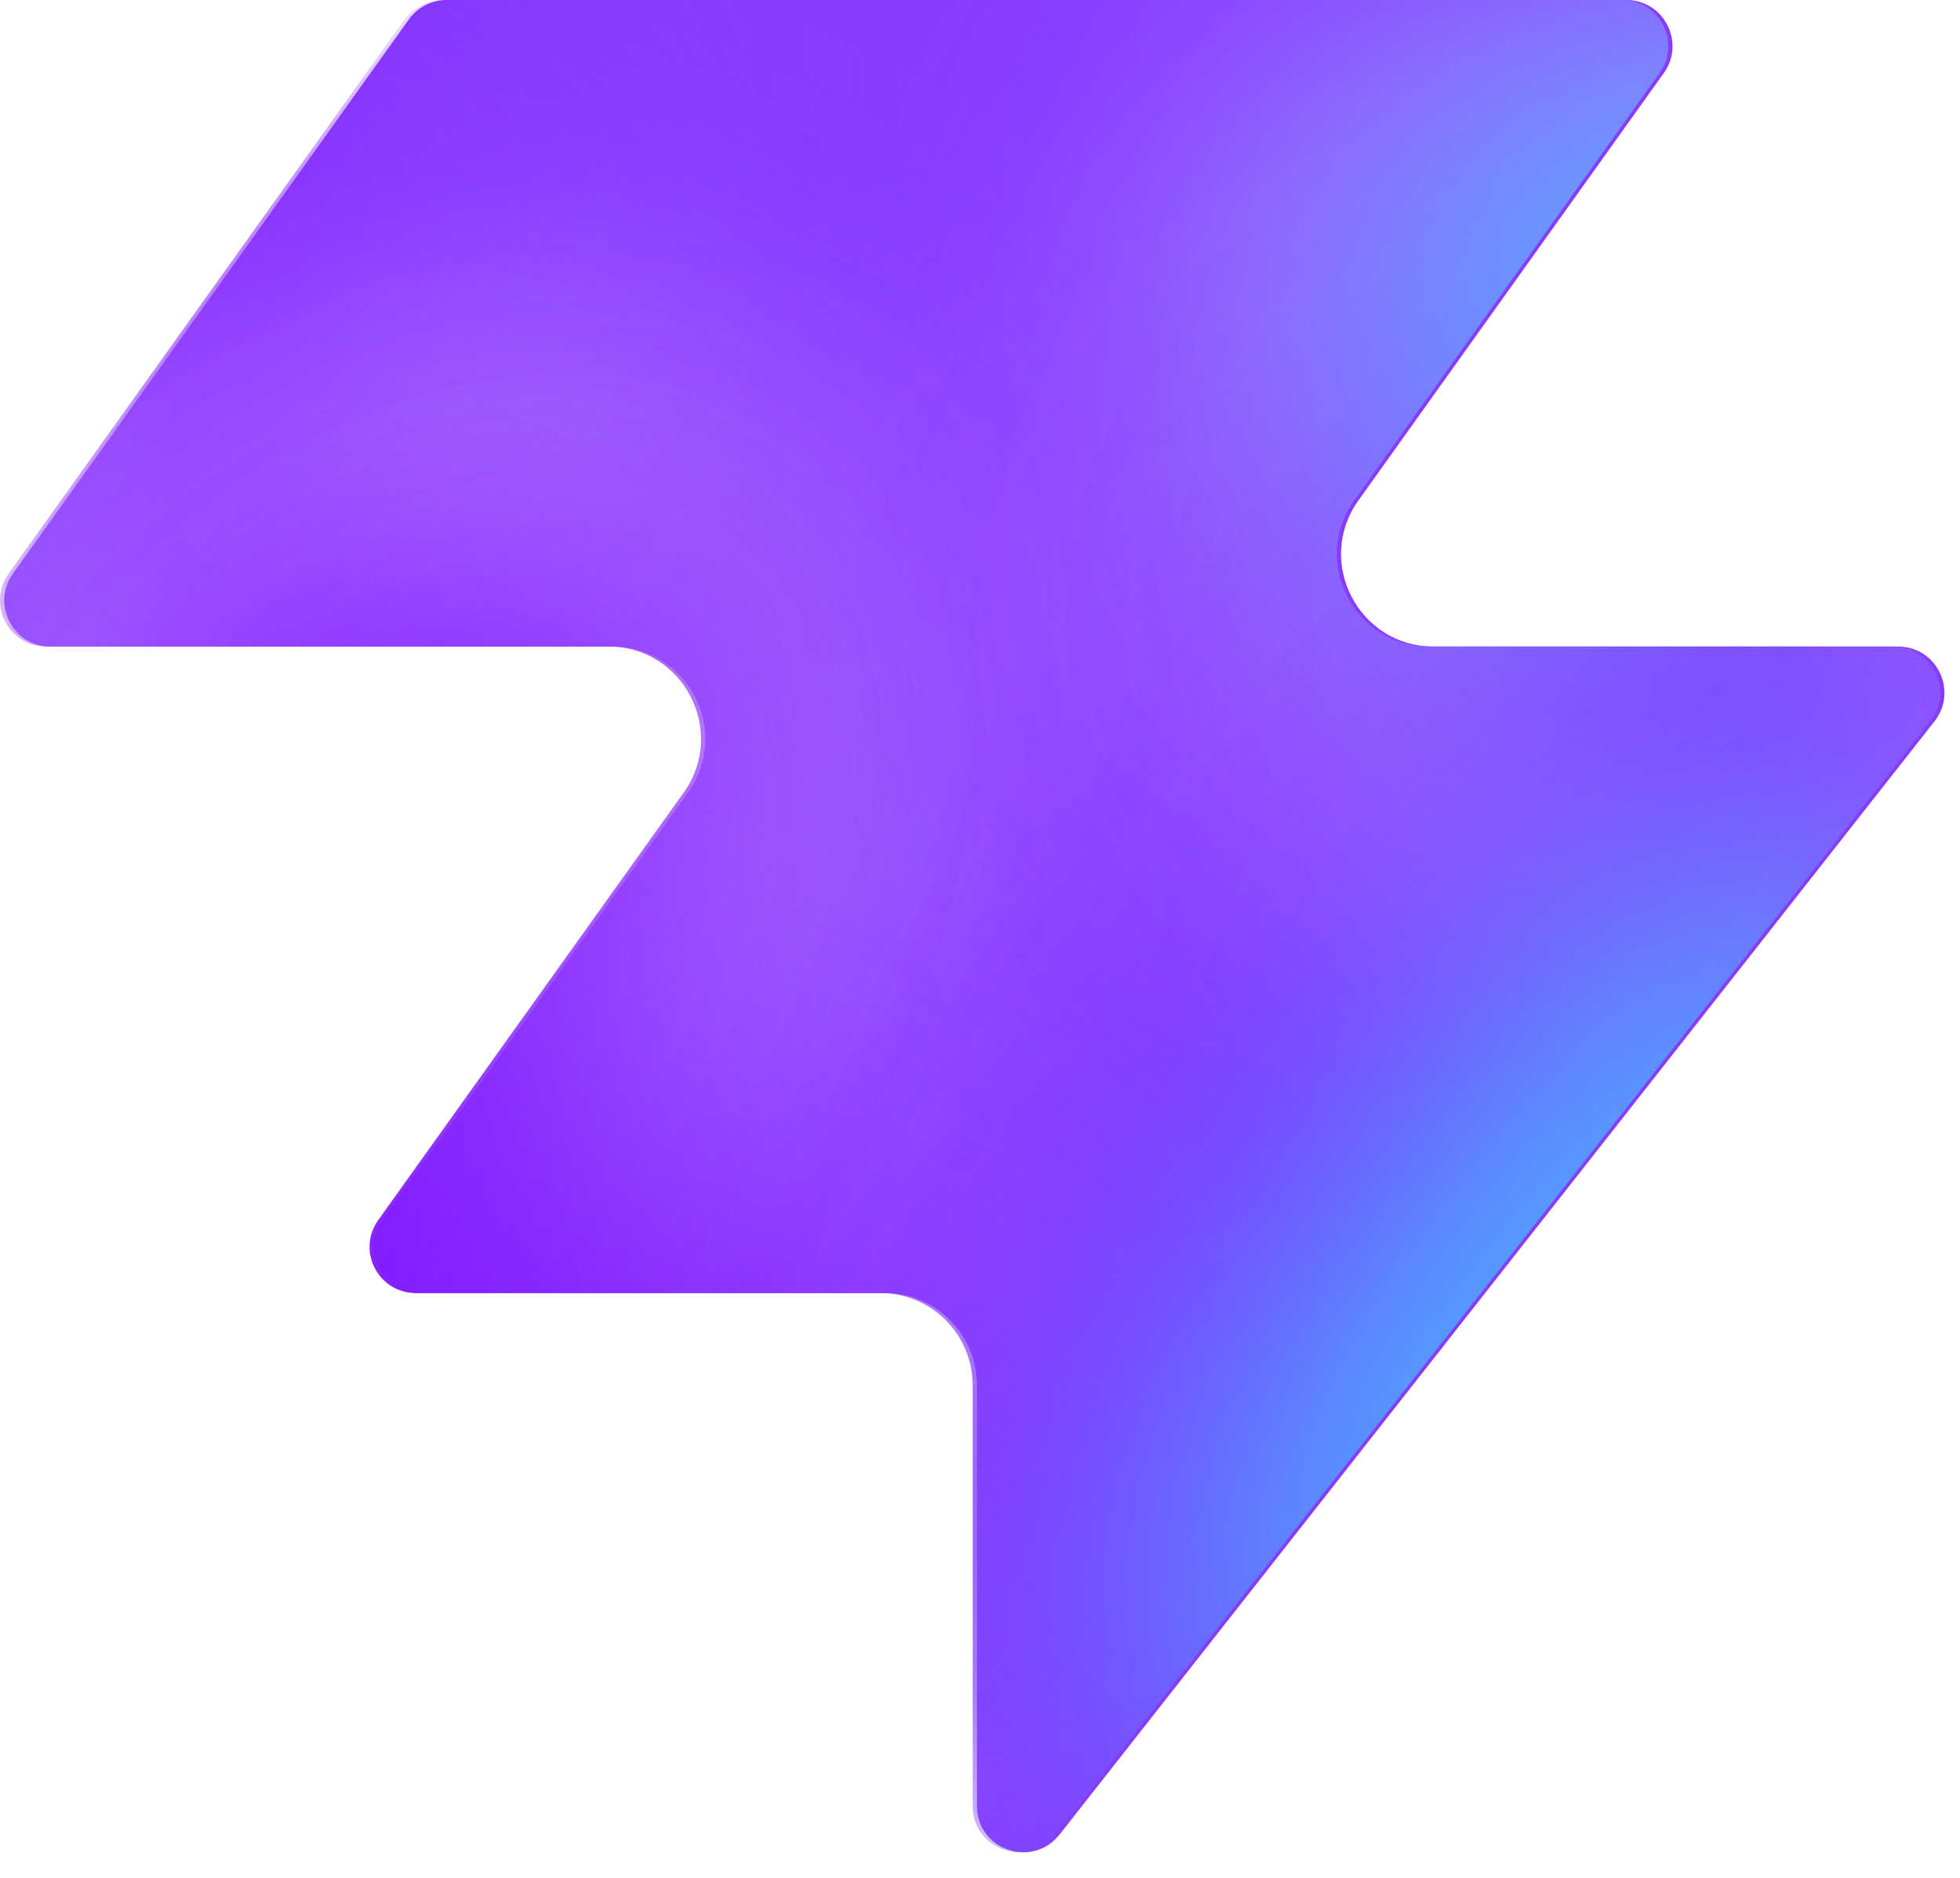
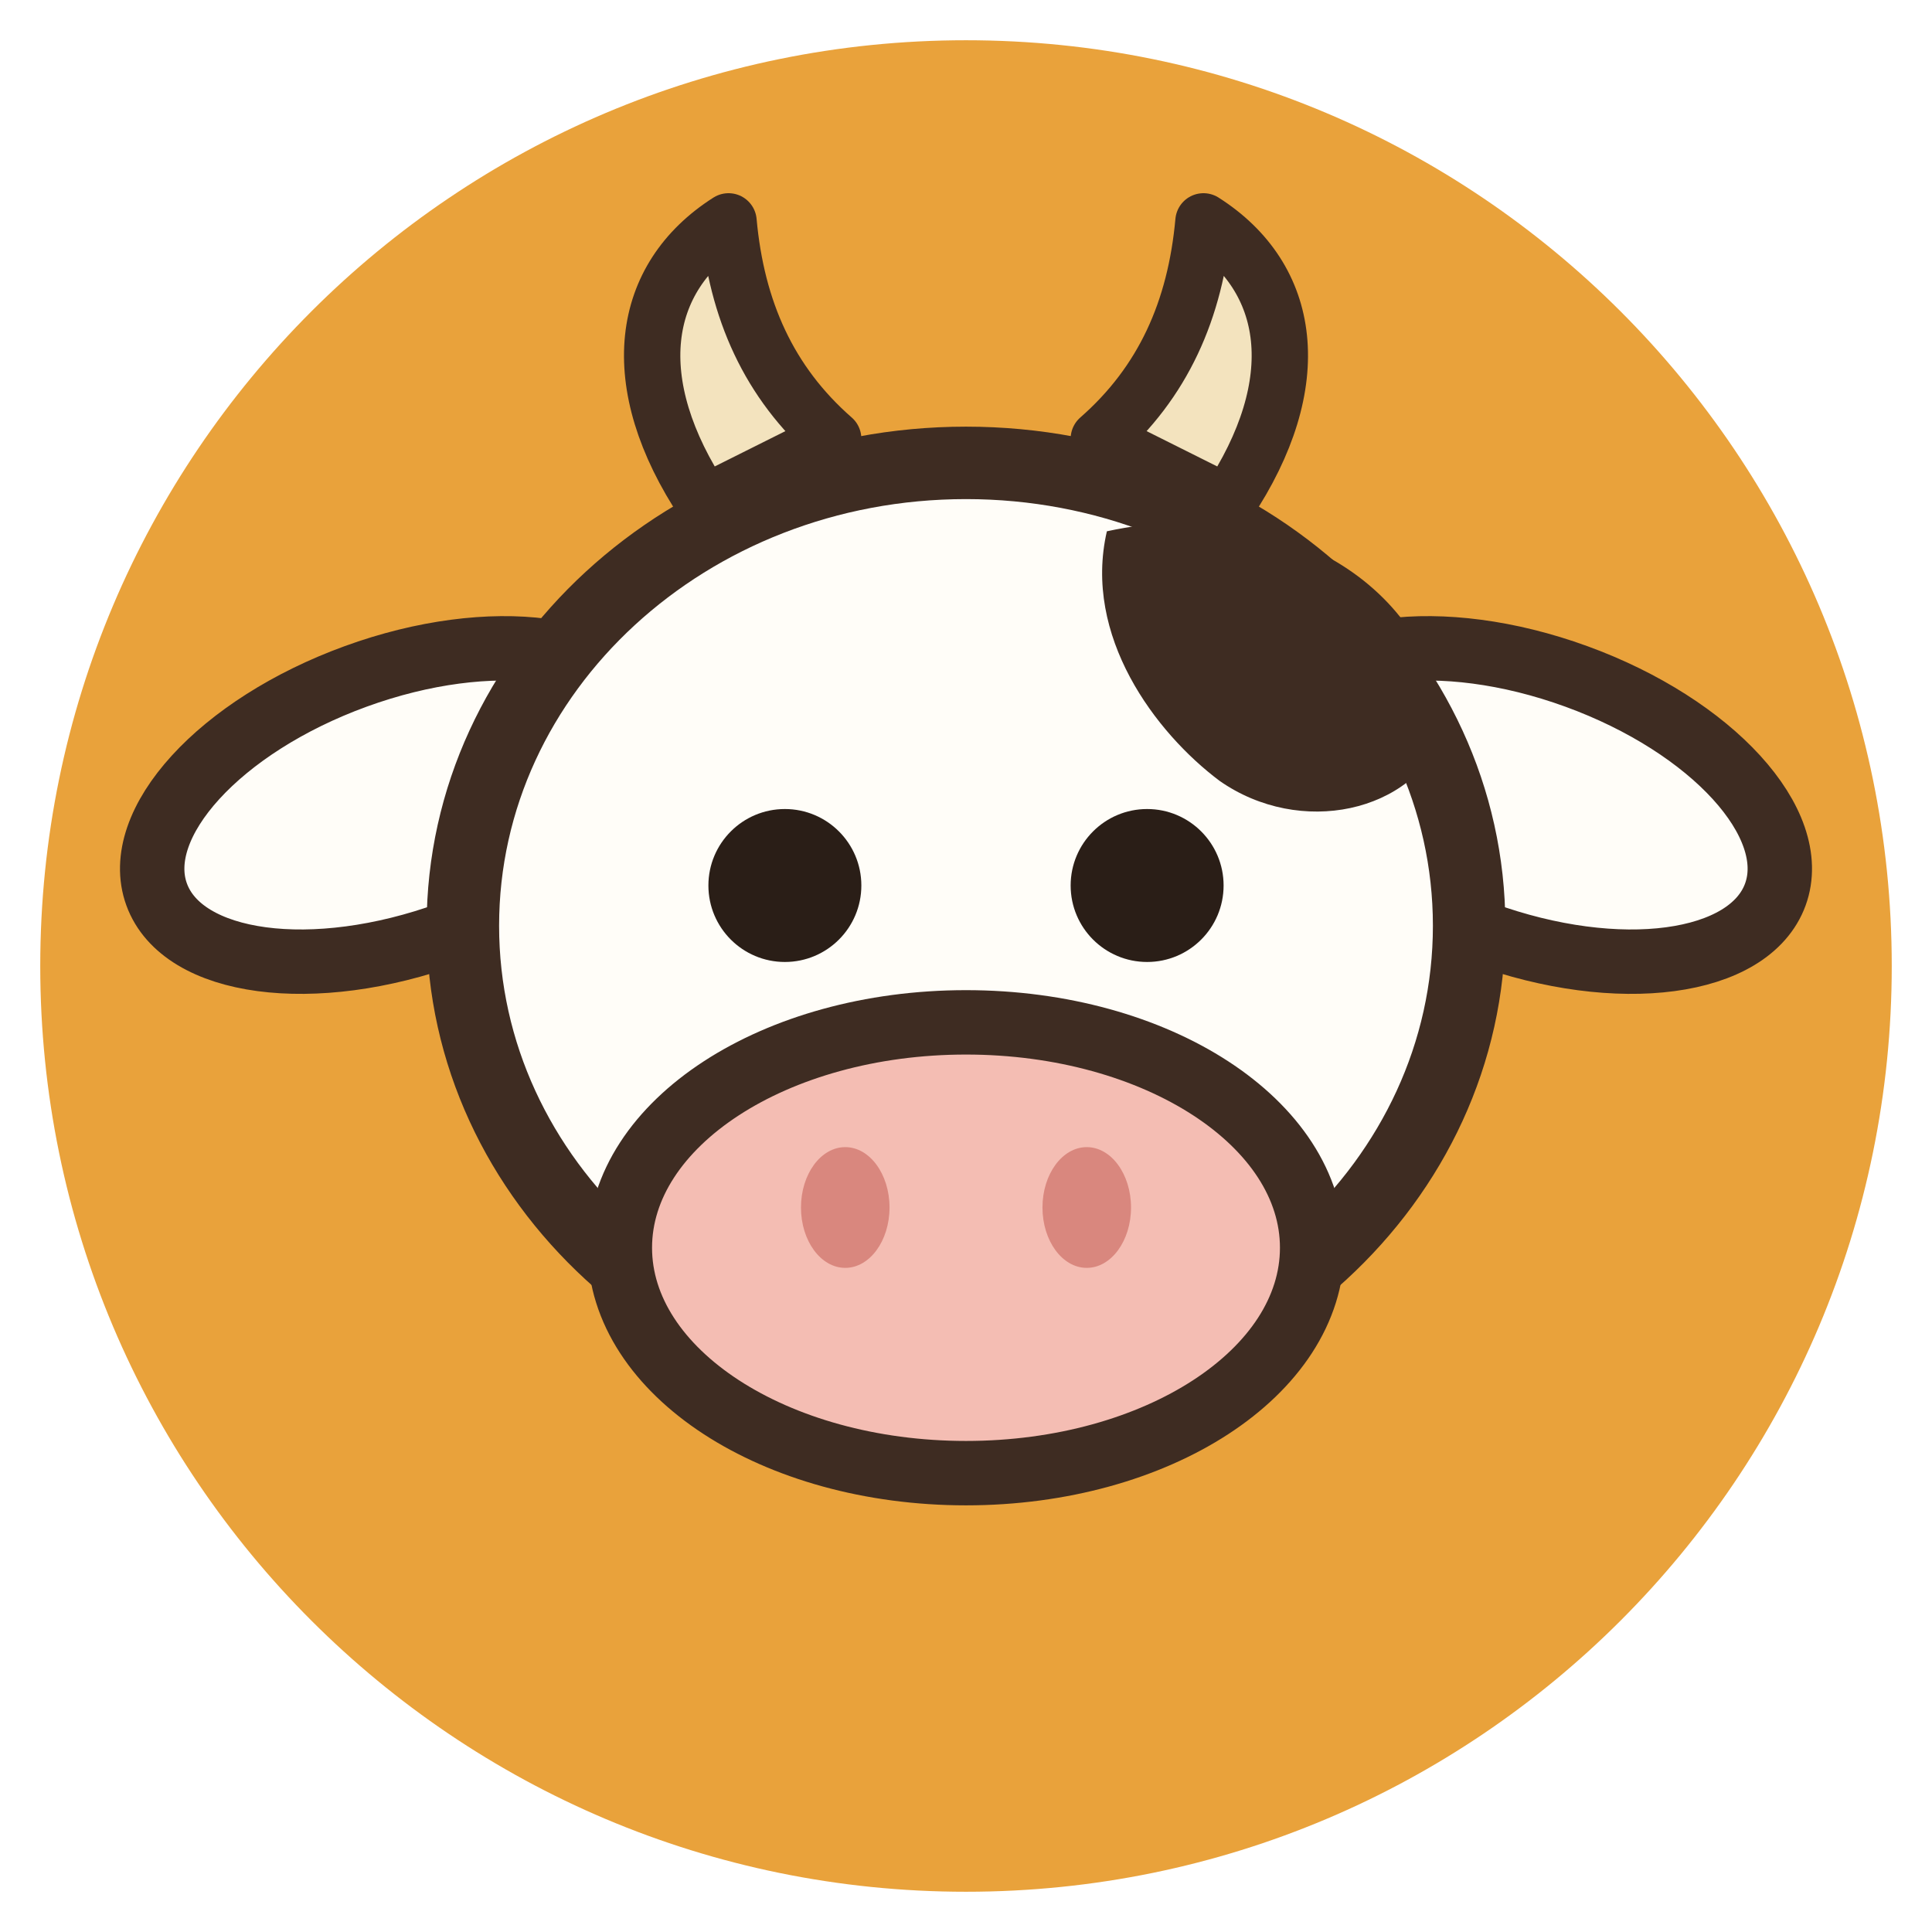
- <svg xmlns="http://www.w3.org/2000/svg" width="48" height="46" fill="none" viewBox="0 0 48 46">
-   <path fill="#863bff" d="M25.946 44.938c-.664.845-2.021.375-2.021-.698V33.937a2.26 2.26 0 0 0-2.262-2.262H10.287c-.92 0-1.456-1.04-.92-1.788l7.48-10.471c1.07-1.497 0-3.578-1.842-3.578H1.237c-.92 0-1.456-1.04-.92-1.788L10.013.474c.214-.297.556-.474.92-.474h28.894c.92 0 1.456 1.04.92 1.788l-7.48 10.471c-1.07 1.498 0 3.579 1.842 3.579h11.377c.943 0 1.473 1.088.89 1.83L25.947 44.94z" style="fill:#863bff;fill:color(display-p3 .525 .23 1);fill-opacity:1" />
-   <mask id="a" width="48" height="46" x="0" y="0" maskUnits="userSpaceOnUse" style="mask-type:alpha">
-     <path fill="#000" d="M25.842 44.938c-.664.844-2.021.375-2.021-.698V33.937a2.26 2.26 0 0 0-2.262-2.262H10.183c-.92 0-1.456-1.04-.92-1.788l7.48-10.471c1.07-1.498 0-3.579-1.842-3.579H1.133c-.92 0-1.456-1.04-.92-1.787L9.91.473c.214-.297.556-.474.92-.474h28.894c.92 0 1.456 1.04.92 1.788l-7.48 10.471c-1.07 1.498 0 3.578 1.842 3.578h11.377c.943 0 1.473 1.088.89 1.832L25.843 44.94z" style="fill:#000;fill-opacity:1" />
-   </mask>
-   <g mask="url(#a)">
-     <g filter="url(#b)">
-       <ellipse cx="5.508" cy="14.704" fill="#ede6ff" rx="5.508" ry="14.704" style="fill:#ede6ff;fill:color(display-p3 .927 .903 1);fill-opacity:1" transform="matrix(.00324 1 1 -.00324 -4.47 31.516)" />
-     </g>
-     <g filter="url(#c)">
-       <ellipse cx="10.399" cy="29.851" fill="#ede6ff" rx="10.399" ry="29.851" style="fill:#ede6ff;fill:color(display-p3 .927 .903 1);fill-opacity:1" transform="matrix(.00324 1 1 -.00324 -39.328 7.883)" />
-     </g>
-     <g filter="url(#d)">
-       <ellipse cx="5.508" cy="30.487" fill="#7e14ff" rx="5.508" ry="30.487" style="fill:#7e14ff;fill:color(display-p3 .492 .077 1);fill-opacity:1" transform="rotate(89.814 -25.913 -14.639)scale(1 -1)" />
-     </g>
-     <g filter="url(#e)">
-       <ellipse cx="5.508" cy="30.599" fill="#7e14ff" rx="5.508" ry="30.599" style="fill:#7e14ff;fill:color(display-p3 .492 .077 1);fill-opacity:1" transform="rotate(89.814 -32.644 -3.334)scale(1 -1)" />
-     </g>
-     <g filter="url(#f)">
-       <ellipse cx="5.508" cy="30.599" fill="#7e14ff" rx="5.508" ry="30.599" style="fill:#7e14ff;fill:color(display-p3 .492 .077 1);fill-opacity:1" transform="matrix(.00324 1 1 -.00324 -34.34 30.47)" />
-     </g>
-     <g filter="url(#g)">
-       <ellipse cx="14.072" cy="22.078" fill="#ede6ff" rx="14.072" ry="22.078" style="fill:#ede6ff;fill:color(display-p3 .927 .903 1);fill-opacity:1" transform="rotate(93.35 24.506 48.493)scale(-1 1)" />
-     </g>
-     <g filter="url(#h)">
-       <ellipse cx="3.47" cy="21.501" fill="#7e14ff" rx="3.47" ry="21.501" style="fill:#7e14ff;fill:color(display-p3 .492 .077 1);fill-opacity:1" transform="rotate(89.009 28.708 47.59)scale(-1 1)" />
-     </g>
-     <g filter="url(#i)">
-       <ellipse cx="3.47" cy="21.501" fill="#7e14ff" rx="3.47" ry="21.501" style="fill:#7e14ff;fill:color(display-p3 .492 .077 1);fill-opacity:1" transform="rotate(89.009 28.708 47.59)scale(-1 1)" />
-     </g>
-     <g filter="url(#j)">
-       <ellipse cx=".387" cy="8.972" fill="#7e14ff" rx="4.407" ry="29.108" style="fill:#7e14ff;fill:color(display-p3 .492 .077 1);fill-opacity:1" transform="rotate(39.51 .387 8.972)" />
-     </g>
-     <g filter="url(#k)">
-       <ellipse cx="47.523" cy="-6.092" fill="#7e14ff" rx="4.407" ry="29.108" style="fill:#7e14ff;fill:color(display-p3 .492 .077 1);fill-opacity:1" transform="rotate(37.892 47.523 -6.092)" />
-     </g>
-     <g filter="url(#l)">
-       <ellipse cx="41.412" cy="6.333" fill="#47bfff" rx="5.971" ry="9.665" style="fill:#47bfff;fill:color(display-p3 .28 .748 1);fill-opacity:1" transform="rotate(37.892 41.412 6.333)" />
-     </g>
-     <g filter="url(#m)">
-       <ellipse cx="-1.879" cy="38.332" fill="#7e14ff" rx="4.407" ry="29.108" style="fill:#7e14ff;fill:color(display-p3 .492 .077 1);fill-opacity:1" transform="rotate(37.892 -1.88 38.332)" />
-     </g>
-     <g filter="url(#n)">
-       <ellipse cx="-1.879" cy="38.332" fill="#7e14ff" rx="4.407" ry="29.108" style="fill:#7e14ff;fill:color(display-p3 .492 .077 1);fill-opacity:1" transform="rotate(37.892 -1.88 38.332)" />
-     </g>
-     <g filter="url(#o)">
-       <ellipse cx="35.651" cy="29.907" fill="#7e14ff" rx="4.407" ry="29.108" style="fill:#7e14ff;fill:color(display-p3 .492 .077 1);fill-opacity:1" transform="rotate(37.892 35.651 29.907)" />
-     </g>
-     <g filter="url(#p)">
-       <ellipse cx="38.418" cy="32.4" fill="#47bfff" rx="5.971" ry="15.297" style="fill:#47bfff;fill:color(display-p3 .28 .748 1);fill-opacity:1" transform="rotate(37.892 38.418 32.4)" />
-     </g>
-   </g>
-   <defs>
-     <filter id="b" width="60.045" height="41.654" x="-19.77" y="16.149" color-interpolation-filters="sRGB" filterUnits="userSpaceOnUse">
-       <feFlood flood-opacity="0" result="BackgroundImageFix" />
-       <feBlend in="SourceGraphic" in2="BackgroundImageFix" result="shape" />
-       <feGaussianBlur result="effect1_foregroundBlur_2002_17158" stdDeviation="7.659" />
-     </filter>
-     <filter id="c" width="90.34" height="51.437" x="-54.613" y="-7.533" color-interpolation-filters="sRGB" filterUnits="userSpaceOnUse">
-       <feFlood flood-opacity="0" result="BackgroundImageFix" />
-       <feBlend in="SourceGraphic" in2="BackgroundImageFix" result="shape" />
-       <feGaussianBlur result="effect1_foregroundBlur_2002_17158" stdDeviation="7.659" />
-     </filter>
-     <filter id="d" width="79.355" height="29.4" x="-49.64" y="2.03" color-interpolation-filters="sRGB" filterUnits="userSpaceOnUse">
-       <feFlood flood-opacity="0" result="BackgroundImageFix" />
-       <feBlend in="SourceGraphic" in2="BackgroundImageFix" result="shape" />
-       <feGaussianBlur result="effect1_foregroundBlur_2002_17158" stdDeviation="4.596" />
-     </filter>
-     <filter id="e" width="79.579" height="29.4" x="-45.045" y="20.029" color-interpolation-filters="sRGB" filterUnits="userSpaceOnUse">
-       <feFlood flood-opacity="0" result="BackgroundImageFix" />
-       <feBlend in="SourceGraphic" in2="BackgroundImageFix" result="shape" />
-       <feGaussianBlur result="effect1_foregroundBlur_2002_17158" stdDeviation="4.596" />
-     </filter>
-     <filter id="f" width="79.579" height="29.4" x="-43.513" y="21.178" color-interpolation-filters="sRGB" filterUnits="userSpaceOnUse">
-       <feFlood flood-opacity="0" result="BackgroundImageFix" />
-       <feBlend in="SourceGraphic" in2="BackgroundImageFix" result="shape" />
-       <feGaussianBlur result="effect1_foregroundBlur_2002_17158" stdDeviation="4.596" />
-     </filter>
-     <filter id="g" width="74.749" height="58.852" x="15.756" y="-17.901" color-interpolation-filters="sRGB" filterUnits="userSpaceOnUse">
-       <feFlood flood-opacity="0" result="BackgroundImageFix" />
-       <feBlend in="SourceGraphic" in2="BackgroundImageFix" result="shape" />
-       <feGaussianBlur result="effect1_foregroundBlur_2002_17158" stdDeviation="7.659" />
-     </filter>
-     <filter id="h" width="61.377" height="25.362" x="23.548" y="2.284" color-interpolation-filters="sRGB" filterUnits="userSpaceOnUse">
-       <feFlood flood-opacity="0" result="BackgroundImageFix" />
-       <feBlend in="SourceGraphic" in2="BackgroundImageFix" result="shape" />
-       <feGaussianBlur result="effect1_foregroundBlur_2002_17158" stdDeviation="4.596" />
-     </filter>
-     <filter id="i" width="61.377" height="25.362" x="23.548" y="2.284" color-interpolation-filters="sRGB" filterUnits="userSpaceOnUse">
-       <feFlood flood-opacity="0" result="BackgroundImageFix" />
-       <feBlend in="SourceGraphic" in2="BackgroundImageFix" result="shape" />
-       <feGaussianBlur result="effect1_foregroundBlur_2002_17158" stdDeviation="4.596" />
-     </filter>
-     <filter id="j" width="56.045" height="63.649" x="-27.636" y="-22.853" color-interpolation-filters="sRGB" filterUnits="userSpaceOnUse">
-       <feFlood flood-opacity="0" result="BackgroundImageFix" />
-       <feBlend in="SourceGraphic" in2="BackgroundImageFix" result="shape" />
-       <feGaussianBlur result="effect1_foregroundBlur_2002_17158" stdDeviation="4.596" />
-     </filter>
-     <filter id="k" width="54.814" height="64.646" x="20.116" y="-38.415" color-interpolation-filters="sRGB" filterUnits="userSpaceOnUse">
-       <feFlood flood-opacity="0" result="BackgroundImageFix" />
-       <feBlend in="SourceGraphic" in2="BackgroundImageFix" result="shape" />
-       <feGaussianBlur result="effect1_foregroundBlur_2002_17158" stdDeviation="4.596" />
-     </filter>
-     <filter id="l" width="33.541" height="35.313" x="24.641" y="-11.323" color-interpolation-filters="sRGB" filterUnits="userSpaceOnUse">
-       <feFlood flood-opacity="0" result="BackgroundImageFix" />
-       <feBlend in="SourceGraphic" in2="BackgroundImageFix" result="shape" />
-       <feGaussianBlur result="effect1_foregroundBlur_2002_17158" stdDeviation="4.596" />
-     </filter>
-     <filter id="m" width="54.814" height="64.646" x="-29.286" y="6.009" color-interpolation-filters="sRGB" filterUnits="userSpaceOnUse">
-       <feFlood flood-opacity="0" result="BackgroundImageFix" />
-       <feBlend in="SourceGraphic" in2="BackgroundImageFix" result="shape" />
-       <feGaussianBlur result="effect1_foregroundBlur_2002_17158" stdDeviation="4.596" />
-     </filter>
-     <filter id="n" width="54.814" height="64.646" x="-29.286" y="6.009" color-interpolation-filters="sRGB" filterUnits="userSpaceOnUse">
-       <feFlood flood-opacity="0" result="BackgroundImageFix" />
-       <feBlend in="SourceGraphic" in2="BackgroundImageFix" result="shape" />
-       <feGaussianBlur result="effect1_foregroundBlur_2002_17158" stdDeviation="4.596" />
-     </filter>
-     <filter id="o" width="54.814" height="64.646" x="8.244" y="-2.416" color-interpolation-filters="sRGB" filterUnits="userSpaceOnUse">
-       <feFlood flood-opacity="0" result="BackgroundImageFix" />
-       <feBlend in="SourceGraphic" in2="BackgroundImageFix" result="shape" />
-       <feGaussianBlur result="effect1_foregroundBlur_2002_17158" stdDeviation="4.596" />
-     </filter>
-     <filter id="p" width="39.409" height="43.623" x="18.713" y="10.588" color-interpolation-filters="sRGB" filterUnits="userSpaceOnUse">
-       <feFlood flood-opacity="0" result="BackgroundImageFix" />
-       <feBlend in="SourceGraphic" in2="BackgroundImageFix" result="shape" />
-       <feGaussianBlur result="effect1_foregroundBlur_2002_17158" stdDeviation="4.596" />
-     </filter>
-   </defs>
+ <svg xmlns="http://www.w3.org/2000/svg" viewBox="0 0 48 48">
+   <circle cx="24" cy="24" r="23" fill="#E9A23B" />
+   <ellipse cx="10" cy="20" rx="6.5" ry="3.4" transform="rotate(-20 10 20)" fill="#FFFDF8" stroke="#3E2C22" stroke-width="1.6" />
+   <ellipse cx="38" cy="20" rx="6.5" ry="3.4" transform="rotate(20 38 20)" fill="#FFFDF8" stroke="#3E2C22" stroke-width="1.6" />
+   <path d="M17.5 12.5c-2-3-1.6-5.6.6-7 .2 2.2 1 4 2.6 5.4zM30.5 12.5c2-3 1.6-5.6-.6-7-.2 2.2-1 4-2.6 5.4z" fill="#F3E3BE" stroke="#3E2C22" stroke-width="1.4" stroke-linejoin="round" />
+   <ellipse cx="24" cy="23" rx="12.5" ry="11.5" fill="#FFFDF8" stroke="#3E2C22" stroke-width="1.8" />
+   <path d="M27.5 13.2c4.6-1 8.2 1.6 8.4 5-.8 2-3.6 2.6-5.6 1.2-1.6-1.2-3.4-3.6-2.8-6.2z" fill="#3E2C22" />
+   <circle cx="19.5" cy="22" r="1.9" fill="#2A1E17" />
+   <circle cx="28.5" cy="22" r="1.9" fill="#2A1E17" />
+   <ellipse cx="24" cy="31" rx="8.6" ry="5.6" fill="#F4BDB3" stroke="#3E2C22" stroke-width="1.6" />
+   <ellipse cx="21" cy="30" rx="1.1" ry="1.5" fill="#D9877E" />
+   <ellipse cx="27" cy="30" rx="1.1" ry="1.5" fill="#D9877E" />
</svg>
